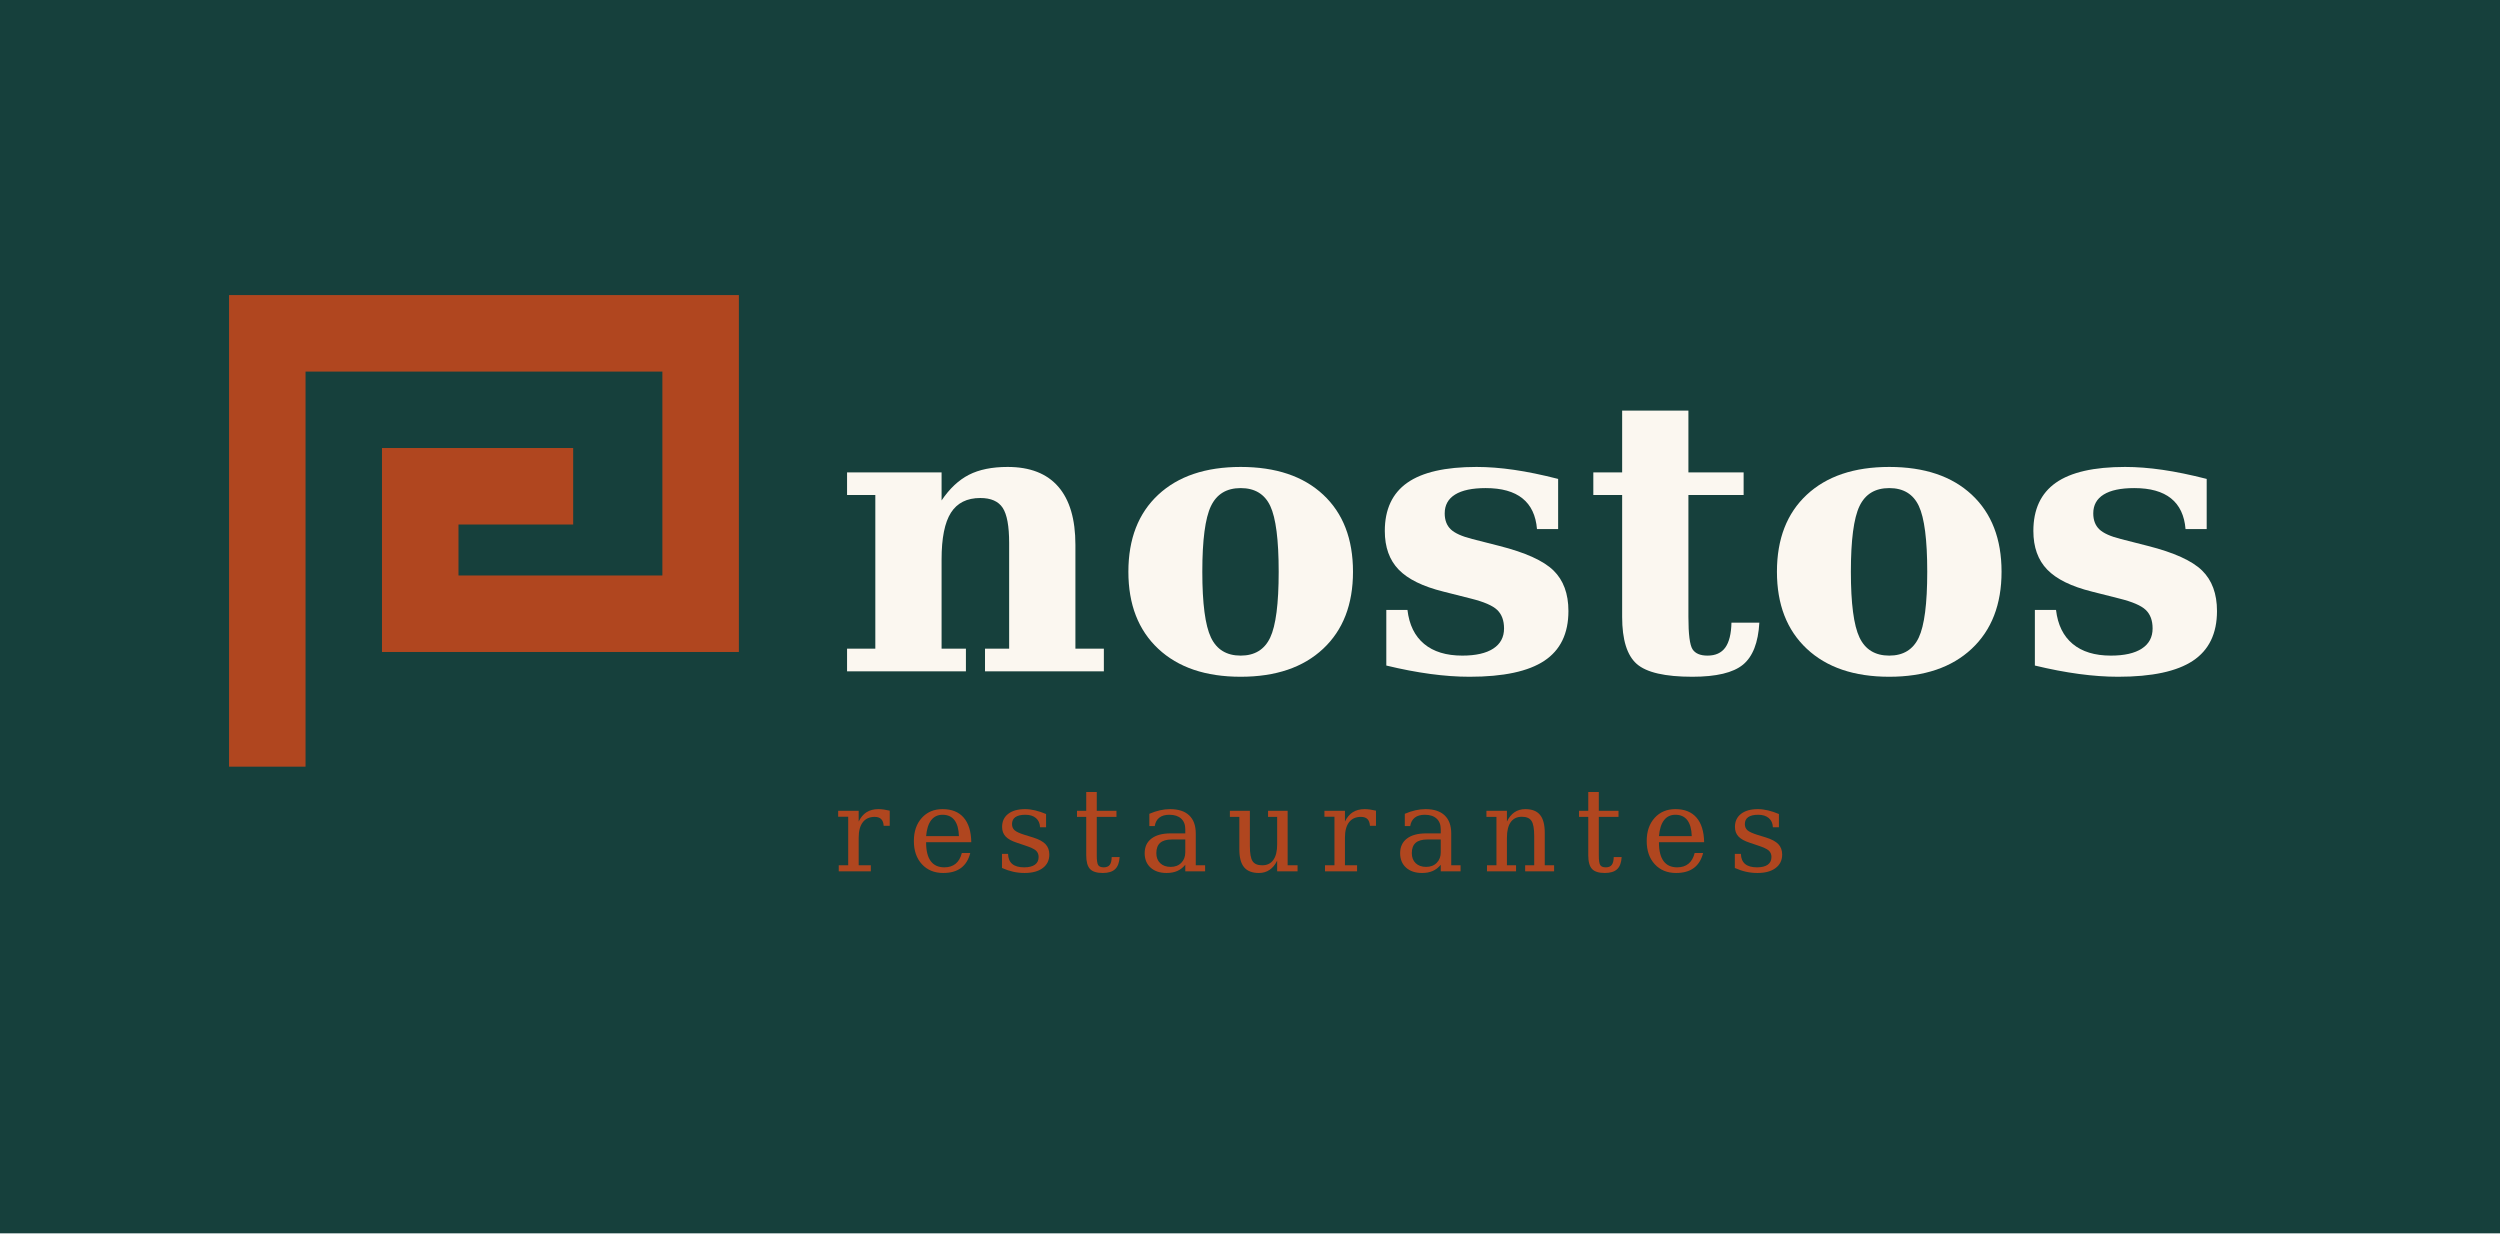
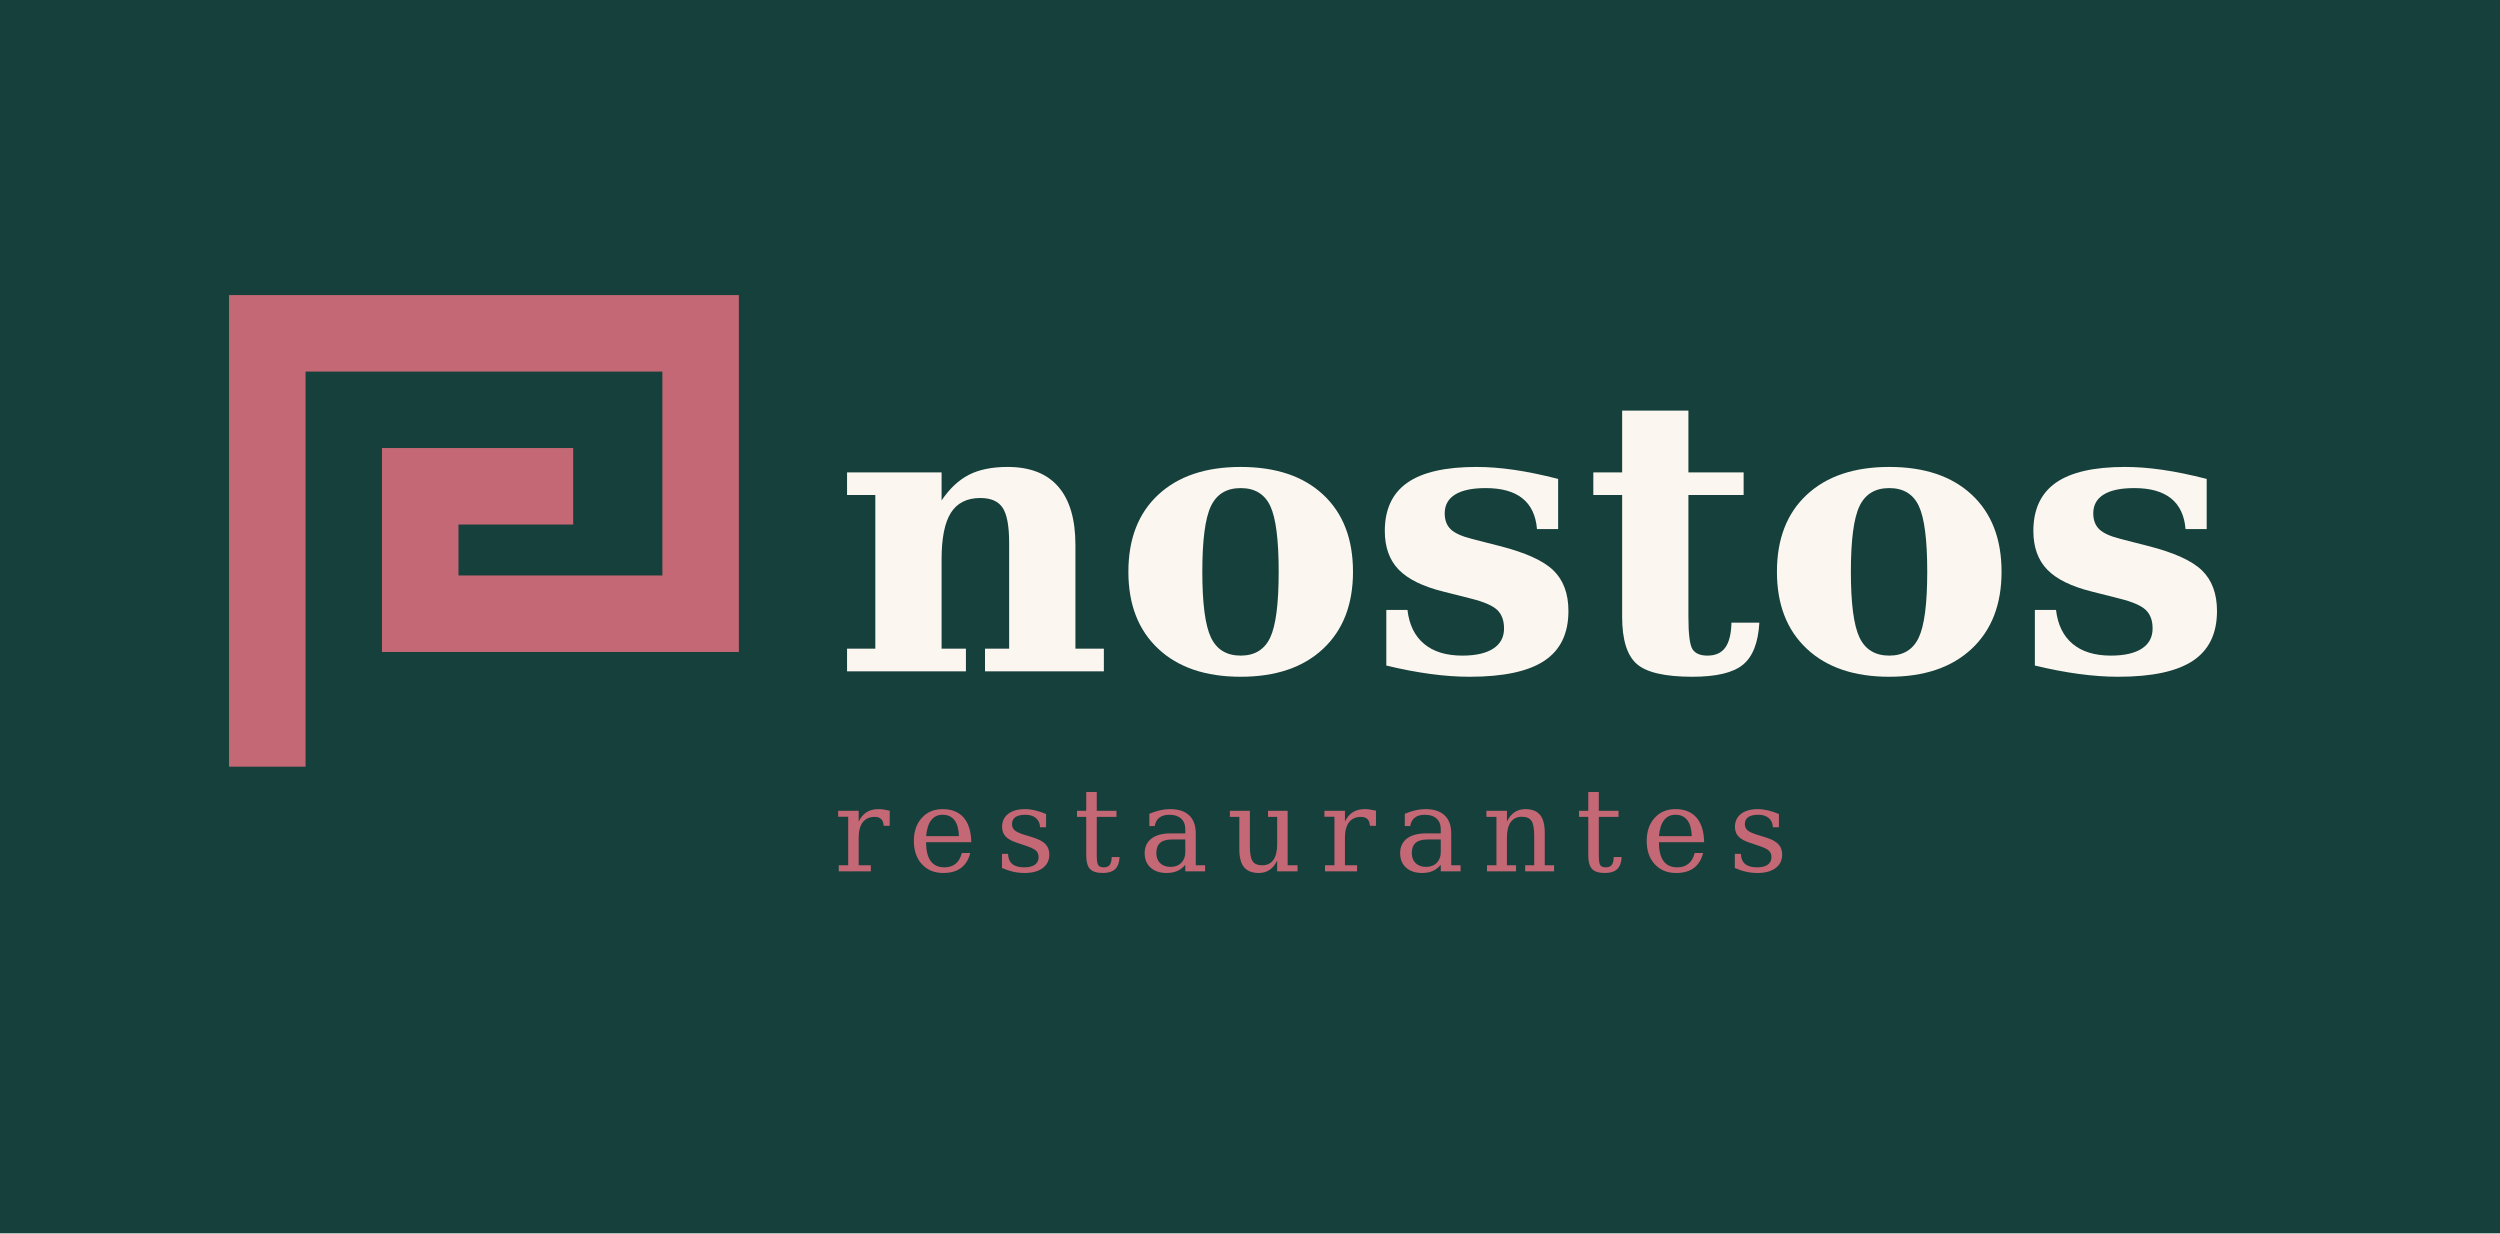
<svg xmlns="http://www.w3.org/2000/svg" viewBox="0 0 300 148" role="img" aria-label="nostos restaurantes">
  <rect width="300" height="148" fill="#16403C" />
-   <path d="M 32.075 92.0 L 32.075 40.0 L 84.075 40.0 L 84.075 73.647 L 50.428 73.647 L 50.428 58.353 L 68.781 58.353" fill="none" stroke="#B0461F" stroke-width="9.18" stroke-linecap="butt" stroke-linejoin="miter" />
+   <path d="M 32.075 92.0 L 32.075 40.0 L 84.075 40.0 L 84.075 73.647 L 50.428 73.647 L 50.428 58.353 L 68.781 58.353" fill="none" stroke="#C46875" stroke-width="9.18" stroke-linecap="butt" stroke-linejoin="miter" />
  <path d="M101.647 80.56V77.842H105.039V59.402H101.647V56.684H112.99V60.053Q114.427 57.919 116.269 56.976Q118.111 56.033 120.918 56.033Q124.939 56.033 126.994 58.402Q129.049 60.772 129.049 65.376V77.842H132.463V80.56H118.201V77.842H121.098V65.152Q121.098 62.12 120.323 60.94Q119.548 59.761 117.639 59.761Q115.236 59.761 114.113 61.524Q112.99 63.288 112.99 67.128V77.842H115.91V80.56Z" fill="#FBF7F0" />
  <path d="M148.882 78.673Q151.398 78.673 152.42 76.517Q153.442 74.361 153.442 68.611Q153.442 62.861 152.431 60.716Q151.42 58.571 148.882 58.571Q146.344 58.571 145.311 60.738Q144.278 62.906 144.278 68.611Q144.278 74.316 145.311 76.495Q146.344 78.673 148.882 78.673ZM148.882 81.211Q142.571 81.211 138.988 77.853Q135.406 74.496 135.406 68.611Q135.406 62.704 138.988 59.368Q142.571 56.033 148.882 56.033Q155.216 56.033 158.788 59.368Q162.359 62.704 162.359 68.611Q162.359 74.496 158.776 77.853Q155.194 81.211 148.882 81.211Z" fill="#FBF7F0" />
  <path d="M166.357 79.864V73.193H168.895Q169.209 75.866 170.894 77.269Q172.579 78.673 175.476 78.673Q177.902 78.673 179.193 77.831Q180.485 76.989 180.485 75.416Q180.485 73.979 179.665 73.193Q178.845 72.407 176.487 71.823L173.208 70.992Q169.501 70.071 167.839 68.352Q166.177 66.634 166.177 63.714Q166.177 59.829 168.873 57.931Q171.568 56.033 177.183 56.033Q179.294 56.033 181.687 56.381Q184.079 56.729 186.976 57.47V63.49H184.438Q184.236 61.041 182.697 59.806Q181.159 58.571 178.284 58.571Q175.858 58.571 174.611 59.346Q173.365 60.121 173.365 61.603Q173.365 62.816 174.083 63.512Q174.802 64.208 176.667 64.68L179.923 65.511Q184.618 66.702 186.415 68.454Q188.211 70.206 188.211 73.328Q188.211 77.371 185.325 79.291Q182.439 81.211 176.352 81.211Q174.128 81.211 171.635 80.874Q169.142 80.538 166.357 79.864Z" fill="#FBF7F0" />
  <path d="M194.658 59.402H191.199V56.684H194.658V49.272H202.609V56.684H209.235V59.402H202.609V74.024Q202.609 77.146 203.103 77.91Q203.597 78.673 204.9 78.673Q206.337 78.673 207.034 77.707Q207.73 76.742 207.775 74.72H211.122Q210.919 78.314 209.156 79.763Q207.393 81.211 203.081 81.211Q198.162 81.211 196.41 79.673Q194.658 78.134 194.658 74.024Z" fill="#FBF7F0" />
  <path d="M226.709 78.673Q229.225 78.673 230.247 76.517Q231.269 74.361 231.269 68.611Q231.269 62.861 230.258 60.716Q229.248 58.571 226.709 58.571Q224.171 58.571 223.138 60.738Q222.105 62.906 222.105 68.611Q222.105 74.316 223.138 76.495Q224.171 78.673 226.709 78.673ZM226.709 81.211Q220.398 81.211 216.815 77.853Q213.233 74.496 213.233 68.611Q213.233 62.704 216.815 59.368Q220.398 56.033 226.709 56.033Q233.043 56.033 236.615 59.368Q240.186 62.704 240.186 68.611Q240.186 74.496 236.604 77.853Q233.021 81.211 226.709 81.211Z" fill="#FBF7F0" />
  <path d="M244.184 79.864V73.193H246.722Q247.037 75.866 248.721 77.269Q250.406 78.673 253.303 78.673Q255.729 78.673 257.021 77.831Q258.312 76.989 258.312 75.416Q258.312 73.979 257.492 73.193Q256.672 72.407 254.314 71.823L251.035 70.992Q247.329 70.071 245.667 68.352Q244.004 66.634 244.004 63.714Q244.004 59.829 246.7 57.931Q249.395 56.033 255.01 56.033Q257.122 56.033 259.514 56.381Q261.906 56.729 264.803 57.47V63.49H262.265Q262.063 61.041 260.524 59.806Q258.986 58.571 256.111 58.571Q253.685 58.571 252.438 59.346Q251.192 60.121 251.192 61.603Q251.192 62.816 251.911 63.512Q252.629 64.208 254.494 64.68L257.75 65.511Q262.445 66.702 264.242 68.454Q266.039 70.206 266.039 73.328Q266.039 77.371 263.152 79.291Q260.266 81.211 254.179 81.211Q251.956 81.211 249.462 80.874Q246.969 80.538 244.184 79.864Z" fill="#FBF7F0" />
-   <path d="M106.767 97.28V99.098H106.042Q106.008 98.558 105.742 98.291Q105.475 98.025 104.962 98.025Q104.033 98.025 103.537 98.667Q103.042 99.31 103.042 100.513V103.835H104.498V104.56H100.649V103.835H101.784V98.011H100.581V97.293H103.042V98.585Q103.411 97.827 103.992 97.461Q104.573 97.095 105.407 97.095Q105.714 97.095 106.053 97.143Q106.391 97.191 106.767 97.28Z" fill="#B0461F" />
-   <path d="M116.555 101.06H111.134V101.115Q111.134 102.584 111.688 103.333Q112.242 104.081 113.322 104.081Q114.149 104.081 114.679 103.647Q115.208 103.213 115.42 102.359H116.432Q116.131 103.555 115.321 104.157Q114.511 104.758 113.192 104.758Q111.599 104.758 110.632 103.709Q109.664 102.66 109.664 100.923Q109.664 99.201 110.615 98.148Q111.565 97.095 113.11 97.095Q114.757 97.095 115.639 98.11Q116.521 99.125 116.555 101.06ZM115.072 100.335Q115.031 99.064 114.535 98.418Q114.039 97.772 113.11 97.772Q112.242 97.772 111.742 98.421Q111.243 99.071 111.134 100.335Z" fill="#B0461F" />
-   <path d="M120.238 104.157V102.461H120.963Q120.99 103.275 121.472 103.678Q121.954 104.081 122.898 104.081Q123.745 104.081 124.19 103.764Q124.634 103.446 124.634 102.837Q124.634 102.359 124.309 102.065Q123.984 101.771 122.939 101.436L122.029 101.128Q121.093 100.828 120.672 100.376Q120.252 99.925 120.252 99.228Q120.252 98.23 120.983 97.663Q121.715 97.095 123.007 97.095Q123.581 97.095 124.217 97.246Q124.853 97.396 125.529 97.683V99.269H124.805Q124.777 98.565 124.313 98.168Q123.848 97.772 123.048 97.772Q122.255 97.772 121.848 98.052Q121.442 98.332 121.442 98.893Q121.442 99.351 121.749 99.628Q122.057 99.905 122.98 100.192L123.978 100.499Q125.01 100.821 125.464 101.303Q125.919 101.785 125.919 102.543Q125.919 103.576 125.129 104.167Q124.34 104.758 122.952 104.758Q122.248 104.758 121.578 104.608Q120.908 104.457 120.238 104.157Z" fill="#B0461F" />
-   <path d="M130.348 98.025H129.24V97.293H130.348V95.038H131.612V97.293H133.977V98.025H131.612V102.639Q131.612 103.562 131.79 103.822Q131.968 104.081 132.446 104.081Q132.938 104.081 133.164 103.791Q133.39 103.5 133.403 102.851H134.353Q134.299 103.842 133.813 104.3Q133.328 104.758 132.337 104.758Q131.25 104.758 130.799 104.276Q130.348 103.794 130.348 102.639Z" fill="#B0461F" />
-   <path d="M142.234 102.277V100.739H140.614Q139.677 100.739 139.219 101.142Q138.761 101.545 138.761 102.379Q138.761 103.138 139.226 103.582Q139.691 104.027 140.484 104.027Q141.27 104.027 141.752 103.541Q142.234 103.056 142.234 102.277ZM143.492 100.021V103.835H144.613V104.56H142.234V103.774Q141.817 104.28 141.27 104.519Q140.723 104.758 139.992 104.758Q138.782 104.758 138.071 104.116Q137.36 103.473 137.36 102.379Q137.36 101.251 138.174 100.629Q138.987 100.007 140.47 100.007H142.234V99.508Q142.234 98.681 141.732 98.227Q141.229 97.772 140.32 97.772Q139.568 97.772 139.124 98.114Q138.679 98.456 138.57 99.125H137.921V97.656Q138.577 97.375 139.196 97.235Q139.814 97.095 140.402 97.095Q141.913 97.095 142.702 97.844Q143.492 98.592 143.492 100.021Z" fill="#B0461F" />
-   <path d="M152.166 97.293H154.517V103.835H155.707V104.56H153.259V103.275Q152.911 103.999 152.357 104.379Q151.803 104.758 151.072 104.758Q149.862 104.758 149.291 104.071Q148.72 103.384 148.72 101.914V98.025H147.585V97.293H149.985V101.525Q149.985 102.851 150.31 103.343Q150.634 103.835 151.468 103.835Q152.343 103.835 152.801 103.193Q153.259 102.55 153.259 101.327V98.025H152.166Z" fill="#B0461F" />
-   <path d="M165.118 97.28V99.098H164.394Q164.36 98.558 164.093 98.291Q163.826 98.025 163.314 98.025Q162.384 98.025 161.888 98.667Q161.393 99.31 161.393 100.513V103.835H162.849V104.56H159V103.835H160.135V98.011H158.932V97.293H161.393V98.585Q161.762 97.827 162.343 97.461Q162.924 97.095 163.758 97.095Q164.066 97.095 164.404 97.143Q164.742 97.191 165.118 97.28Z" fill="#B0461F" />
-   <path d="M172.89 102.277V100.739H171.27Q170.333 100.739 169.875 101.142Q169.417 101.545 169.417 102.379Q169.417 103.138 169.882 103.582Q170.347 104.027 171.14 104.027Q171.926 104.027 172.408 103.541Q172.89 103.056 172.89 102.277ZM174.148 100.021V103.835H175.269V104.56H172.89V103.774Q172.473 104.28 171.926 104.519Q171.379 104.758 170.648 104.758Q169.438 104.758 168.727 104.116Q168.016 103.473 168.016 102.379Q168.016 101.251 168.829 100.629Q169.643 100.007 171.126 100.007H172.89V99.508Q172.89 98.681 172.387 98.227Q171.885 97.772 170.976 97.772Q170.224 97.772 169.779 98.114Q169.335 98.456 169.226 99.125H168.576V97.656Q169.233 97.375 169.851 97.235Q170.47 97.095 171.058 97.095Q172.568 97.095 173.358 97.844Q174.148 98.592 174.148 100.021Z" fill="#B0461F" />
-   <path d="M178.439 104.56V103.835H179.574V98.025H178.371V97.293H180.832V98.585Q181.181 97.847 181.738 97.471Q182.295 97.095 183.033 97.095Q184.236 97.095 184.804 97.786Q185.371 98.476 185.371 99.939V103.835H186.492V104.56H183.019V103.835H184.106V100.335Q184.106 99.002 183.778 98.507Q183.45 98.011 182.623 98.011Q181.748 98.011 181.29 98.65Q180.832 99.289 180.832 100.513V103.835H181.926V104.56Z" fill="#B0461F" />
-   <path d="M190.592 98.025H189.485V97.293H190.592V95.038H191.857V97.293H194.222V98.025H191.857V102.639Q191.857 103.562 192.035 103.822Q192.213 104.081 192.691 104.081Q193.183 104.081 193.409 103.791Q193.634 103.5 193.648 102.851H194.598Q194.544 103.842 194.058 104.3Q193.573 104.758 192.582 104.758Q191.495 104.758 191.044 104.276Q190.592 103.794 190.592 102.639Z" fill="#B0461F" />
-   <path d="M204.496 101.06H199.075V101.115Q199.075 102.584 199.628 103.333Q200.182 104.081 201.262 104.081Q202.089 104.081 202.619 103.647Q203.149 103.213 203.361 102.359H204.373Q204.072 103.555 203.262 104.157Q202.452 104.758 201.132 104.758Q199.54 104.758 198.572 103.709Q197.605 102.66 197.605 100.923Q197.605 99.201 198.555 98.148Q199.505 97.095 201.05 97.095Q202.698 97.095 203.58 98.11Q204.461 99.125 204.496 101.06ZM203.012 100.335Q202.971 99.064 202.476 98.418Q201.98 97.772 201.05 97.772Q200.182 97.772 199.683 98.421Q199.184 99.071 199.075 100.335Z" fill="#B0461F" />
-   <path d="M208.179 104.157V102.461H208.904Q208.931 103.275 209.413 103.678Q209.895 104.081 210.838 104.081Q211.686 104.081 212.13 103.764Q212.575 103.446 212.575 102.837Q212.575 102.359 212.25 102.065Q211.925 101.771 210.879 101.436L209.97 101.128Q209.033 100.828 208.613 100.376Q208.193 99.925 208.193 99.228Q208.193 98.23 208.924 97.663Q209.656 97.095 210.948 97.095Q211.522 97.095 212.158 97.246Q212.793 97.396 213.47 97.683V99.269H212.745Q212.718 98.565 212.253 98.168Q211.788 97.772 210.989 97.772Q210.196 97.772 209.789 98.052Q209.382 98.332 209.382 98.893Q209.382 99.351 209.69 99.628Q209.997 99.905 210.92 100.192L211.918 100.499Q212.95 100.821 213.405 101.303Q213.86 101.785 213.86 102.543Q213.86 103.576 213.07 104.167Q212.281 104.758 210.893 104.758Q210.189 104.758 209.519 104.608Q208.849 104.457 208.179 104.157Z" fill="#B0461F" />
+   <path d="M106.767 97.28V99.098H106.042Q106.008 98.558 105.742 98.291Q105.475 98.025 104.962 98.025Q104.033 98.025 103.537 98.667Q103.042 99.31 103.042 100.513V103.835H104.498V104.56H100.649V103.835H101.784V98.011H100.581V97.293H103.042V98.585Q103.411 97.827 103.992 97.461Q104.573 97.095 105.407 97.095Q105.714 97.095 106.053 97.143Q106.391 97.191 106.767 97.28Z" fill="#C46875" />
+   <path d="M116.555 101.06H111.134V101.115Q111.134 102.584 111.688 103.333Q112.242 104.081 113.322 104.081Q114.149 104.081 114.679 103.647Q115.208 103.213 115.42 102.359H116.432Q116.131 103.555 115.321 104.157Q114.511 104.758 113.192 104.758Q111.599 104.758 110.632 103.709Q109.664 102.66 109.664 100.923Q109.664 99.201 110.615 98.148Q111.565 97.095 113.11 97.095Q114.757 97.095 115.639 98.11Q116.521 99.125 116.555 101.06ZM115.072 100.335Q115.031 99.064 114.535 98.418Q114.039 97.772 113.11 97.772Q112.242 97.772 111.742 98.421Q111.243 99.071 111.134 100.335Z" fill="#C46875" />
+   <path d="M120.238 104.157V102.461H120.963Q120.99 103.275 121.472 103.678Q121.954 104.081 122.898 104.081Q123.745 104.081 124.19 103.764Q124.634 103.446 124.634 102.837Q124.634 102.359 124.309 102.065Q123.984 101.771 122.939 101.436L122.029 101.128Q121.093 100.828 120.672 100.376Q120.252 99.925 120.252 99.228Q120.252 98.23 120.983 97.663Q121.715 97.095 123.007 97.095Q123.581 97.095 124.217 97.246Q124.853 97.396 125.529 97.683V99.269H124.805Q124.777 98.565 124.313 98.168Q123.848 97.772 123.048 97.772Q122.255 97.772 121.848 98.052Q121.442 98.332 121.442 98.893Q121.442 99.351 121.749 99.628Q122.057 99.905 122.98 100.192L123.978 100.499Q125.01 100.821 125.464 101.303Q125.919 101.785 125.919 102.543Q125.919 103.576 125.129 104.167Q124.34 104.758 122.952 104.758Q122.248 104.758 121.578 104.608Q120.908 104.457 120.238 104.157Z" fill="#C46875" />
+   <path d="M130.348 98.025H129.24V97.293H130.348V95.038H131.612V97.293H133.977V98.025H131.612V102.639Q131.612 103.562 131.79 103.822Q131.968 104.081 132.446 104.081Q132.938 104.081 133.164 103.791Q133.39 103.5 133.403 102.851H134.353Q134.299 103.842 133.813 104.3Q133.328 104.758 132.337 104.758Q131.25 104.758 130.799 104.276Q130.348 103.794 130.348 102.639Z" fill="#C46875" />
+   <path d="M142.234 102.277V100.739H140.614Q139.677 100.739 139.219 101.142Q138.761 101.545 138.761 102.379Q138.761 103.138 139.226 103.582Q139.691 104.027 140.484 104.027Q141.27 104.027 141.752 103.541Q142.234 103.056 142.234 102.277ZM143.492 100.021V103.835H144.613V104.56H142.234V103.774Q141.817 104.28 141.27 104.519Q140.723 104.758 139.992 104.758Q138.782 104.758 138.071 104.116Q137.36 103.473 137.36 102.379Q137.36 101.251 138.174 100.629Q138.987 100.007 140.47 100.007H142.234V99.508Q142.234 98.681 141.732 98.227Q141.229 97.772 140.32 97.772Q139.568 97.772 139.124 98.114Q138.679 98.456 138.57 99.125H137.921V97.656Q138.577 97.375 139.196 97.235Q139.814 97.095 140.402 97.095Q141.913 97.095 142.702 97.844Q143.492 98.592 143.492 100.021Z" fill="#C46875" />
+   <path d="M152.166 97.293H154.517V103.835H155.707V104.56H153.259V103.275Q152.911 103.999 152.357 104.379Q151.803 104.758 151.072 104.758Q149.862 104.758 149.291 104.071Q148.72 103.384 148.72 101.914V98.025H147.585V97.293H149.985V101.525Q149.985 102.851 150.31 103.343Q150.634 103.835 151.468 103.835Q152.343 103.835 152.801 103.193Q153.259 102.55 153.259 101.327V98.025H152.166Z" fill="#C46875" />
+   <path d="M165.118 97.28V99.098H164.394Q164.36 98.558 164.093 98.291Q163.826 98.025 163.314 98.025Q162.384 98.025 161.888 98.667Q161.393 99.31 161.393 100.513V103.835H162.849V104.56H159V103.835H160.135V98.011H158.932V97.293H161.393V98.585Q161.762 97.827 162.343 97.461Q162.924 97.095 163.758 97.095Q164.066 97.095 164.404 97.143Q164.742 97.191 165.118 97.28Z" fill="#C46875" />
+   <path d="M172.89 102.277V100.739H171.27Q170.333 100.739 169.875 101.142Q169.417 101.545 169.417 102.379Q169.417 103.138 169.882 103.582Q170.347 104.027 171.14 104.027Q171.926 104.027 172.408 103.541Q172.89 103.056 172.89 102.277ZM174.148 100.021V103.835H175.269V104.56H172.89V103.774Q172.473 104.28 171.926 104.519Q171.379 104.758 170.648 104.758Q169.438 104.758 168.727 104.116Q168.016 103.473 168.016 102.379Q168.016 101.251 168.829 100.629Q169.643 100.007 171.126 100.007H172.89V99.508Q172.89 98.681 172.387 98.227Q171.885 97.772 170.976 97.772Q170.224 97.772 169.779 98.114Q169.335 98.456 169.226 99.125H168.576V97.656Q169.233 97.375 169.851 97.235Q170.47 97.095 171.058 97.095Q172.568 97.095 173.358 97.844Q174.148 98.592 174.148 100.021Z" fill="#C46875" />
+   <path d="M178.439 104.56V103.835H179.574V98.025H178.371V97.293H180.832V98.585Q181.181 97.847 181.738 97.471Q182.295 97.095 183.033 97.095Q184.236 97.095 184.804 97.786Q185.371 98.476 185.371 99.939V103.835H186.492V104.56H183.019V103.835H184.106V100.335Q184.106 99.002 183.778 98.507Q183.45 98.011 182.623 98.011Q181.748 98.011 181.29 98.65Q180.832 99.289 180.832 100.513V103.835H181.926V104.56Z" fill="#C46875" />
+   <path d="M190.592 98.025H189.485V97.293H190.592V95.038H191.857V97.293H194.222V98.025H191.857V102.639Q191.857 103.562 192.035 103.822Q192.213 104.081 192.691 104.081Q193.183 104.081 193.409 103.791Q193.634 103.5 193.648 102.851H194.598Q194.544 103.842 194.058 104.3Q193.573 104.758 192.582 104.758Q191.495 104.758 191.044 104.276Q190.592 103.794 190.592 102.639Z" fill="#C46875" />
+   <path d="M204.496 101.06H199.075V101.115Q199.075 102.584 199.628 103.333Q200.182 104.081 201.262 104.081Q202.089 104.081 202.619 103.647Q203.149 103.213 203.361 102.359H204.373Q204.072 103.555 203.262 104.157Q202.452 104.758 201.132 104.758Q199.54 104.758 198.572 103.709Q197.605 102.66 197.605 100.923Q197.605 99.201 198.555 98.148Q199.505 97.095 201.05 97.095Q202.698 97.095 203.58 98.11Q204.461 99.125 204.496 101.06ZM203.012 100.335Q202.971 99.064 202.476 98.418Q201.98 97.772 201.05 97.772Q200.182 97.772 199.683 98.421Q199.184 99.071 199.075 100.335Z" fill="#C46875" />
+   <path d="M208.179 104.157V102.461H208.904Q208.931 103.275 209.413 103.678Q209.895 104.081 210.838 104.081Q211.686 104.081 212.13 103.764Q212.575 103.446 212.575 102.837Q212.575 102.359 212.25 102.065Q211.925 101.771 210.879 101.436L209.97 101.128Q209.033 100.828 208.613 100.376Q208.193 99.925 208.193 99.228Q208.193 98.23 208.924 97.663Q209.656 97.095 210.948 97.095Q211.522 97.095 212.158 97.246Q212.793 97.396 213.47 97.683V99.269H212.745Q212.718 98.565 212.253 98.168Q211.788 97.772 210.989 97.772Q210.196 97.772 209.789 98.052Q209.382 98.332 209.382 98.893Q209.382 99.351 209.69 99.628Q209.997 99.905 210.92 100.192L211.918 100.499Q212.95 100.821 213.405 101.303Q213.86 101.785 213.86 102.543Q213.86 103.576 213.07 104.167Q212.281 104.758 210.893 104.758Q210.189 104.758 209.519 104.608Q208.849 104.457 208.179 104.157Z" fill="#C46875" />
</svg>
